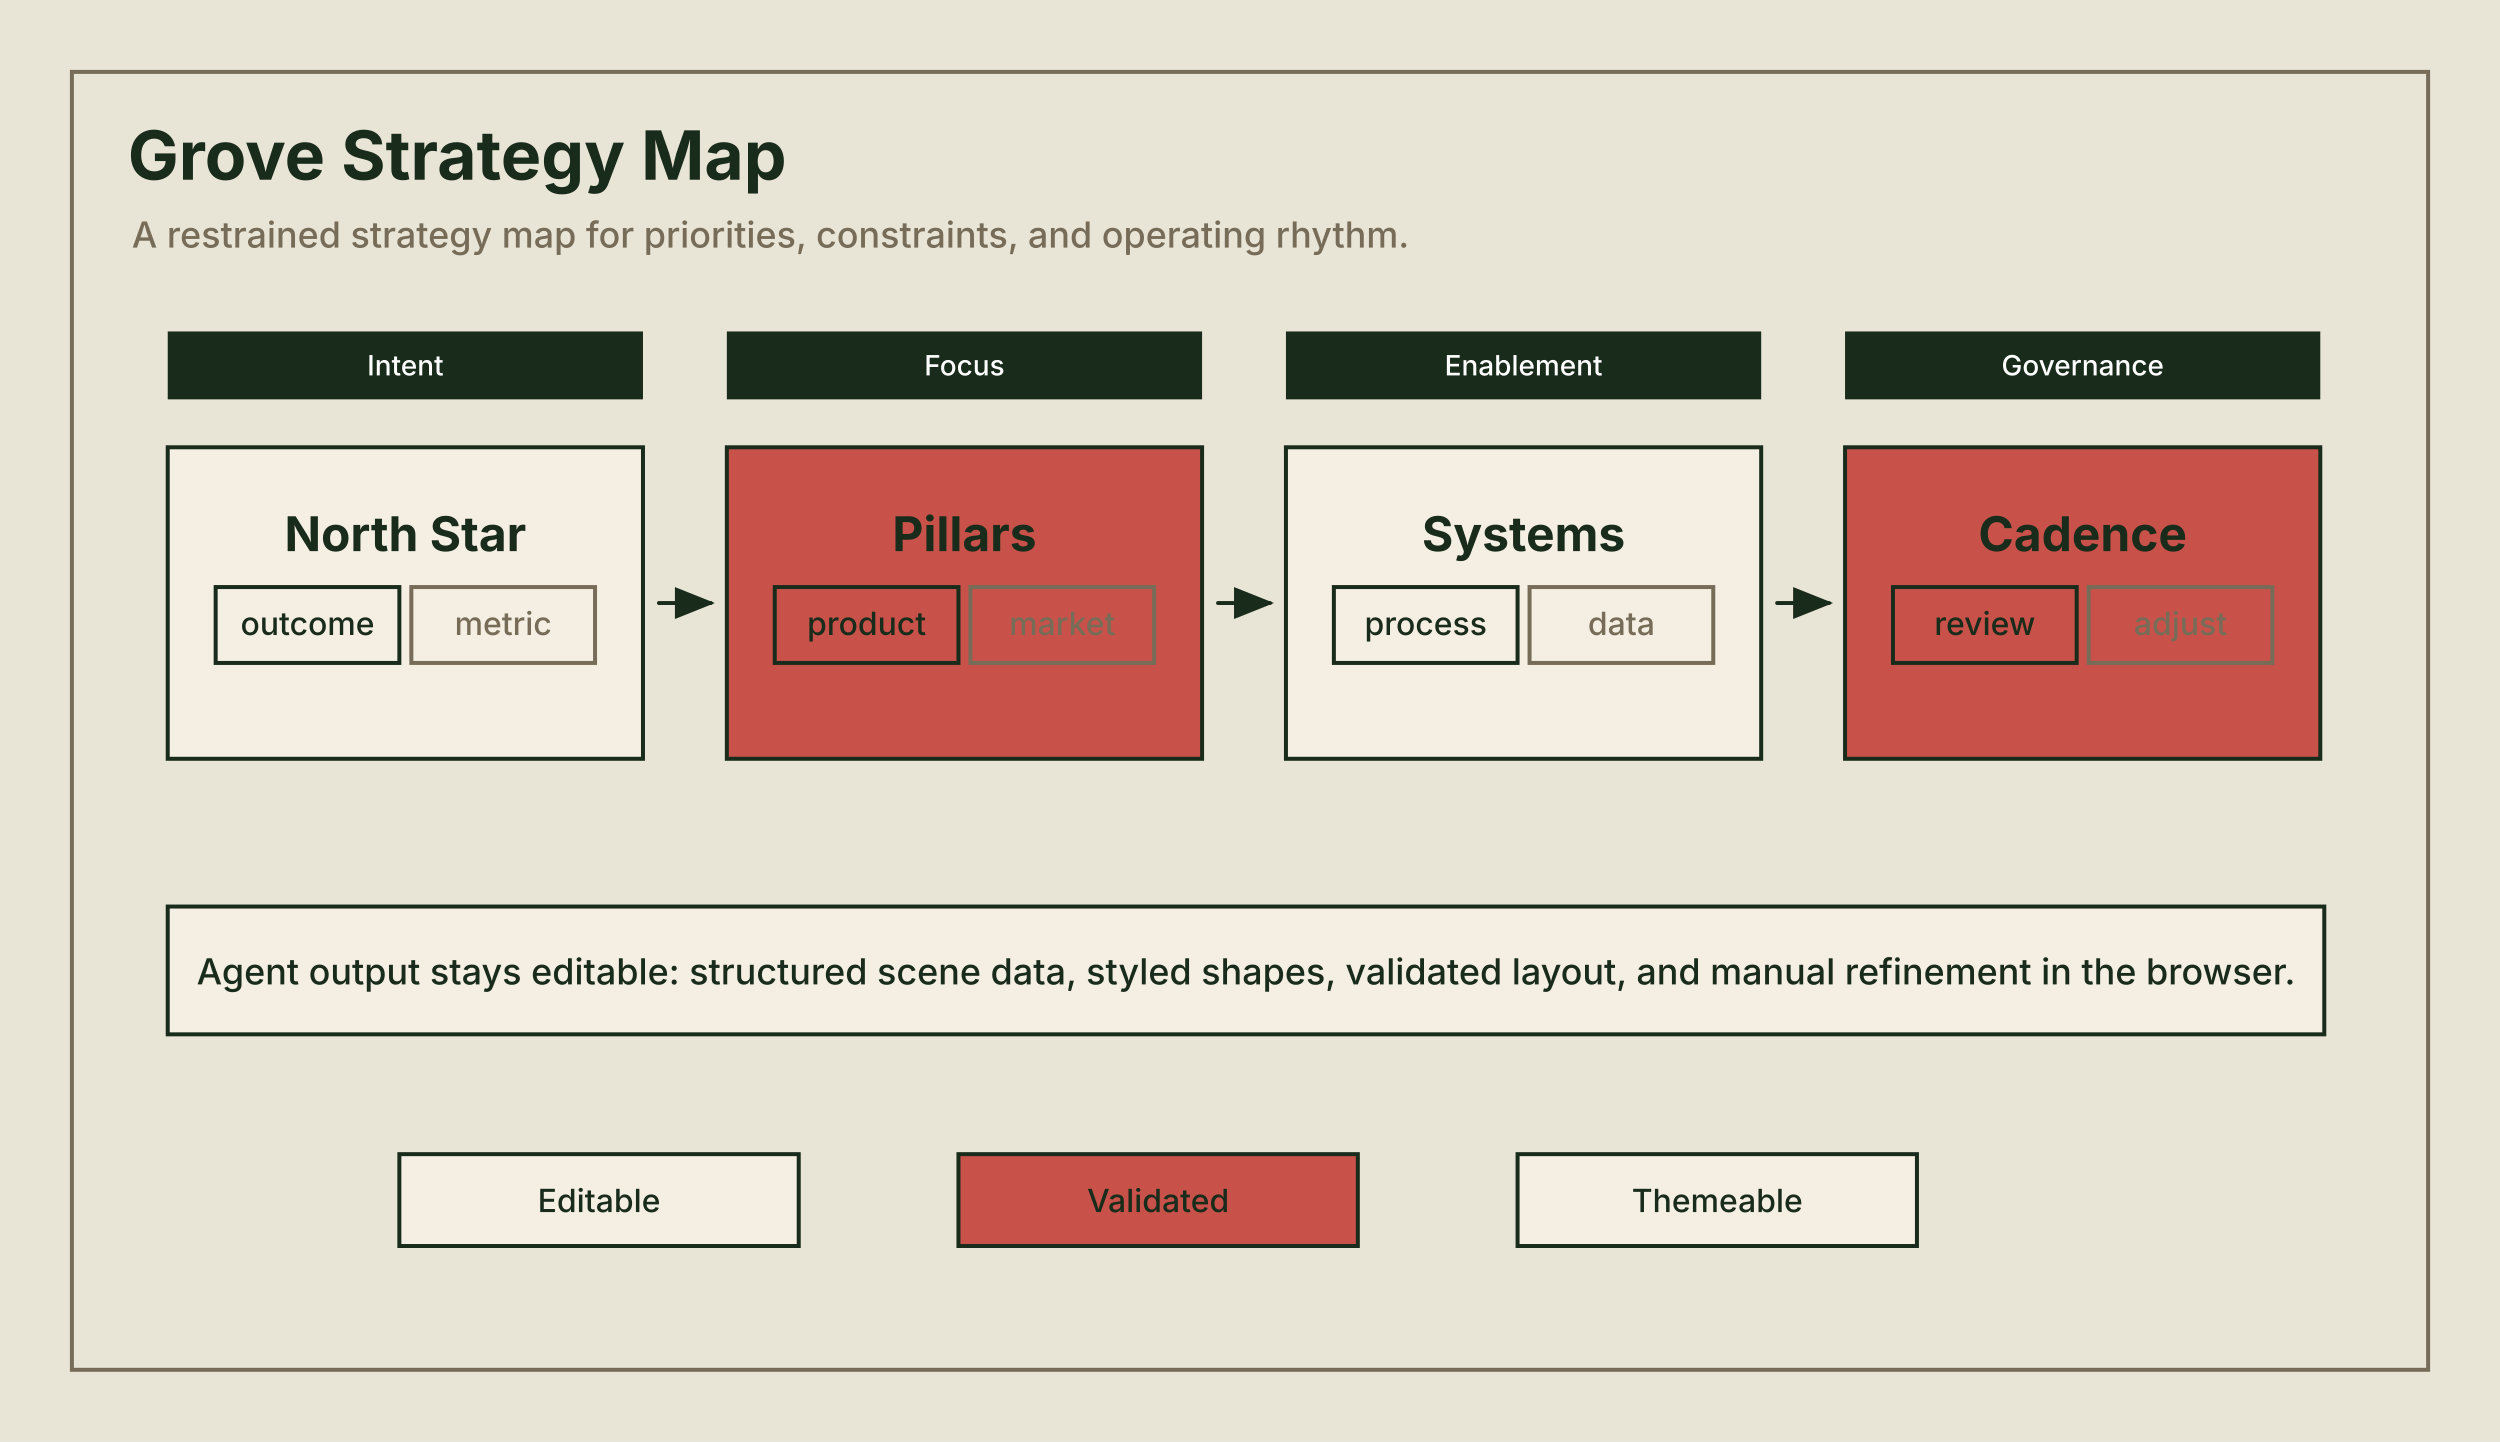
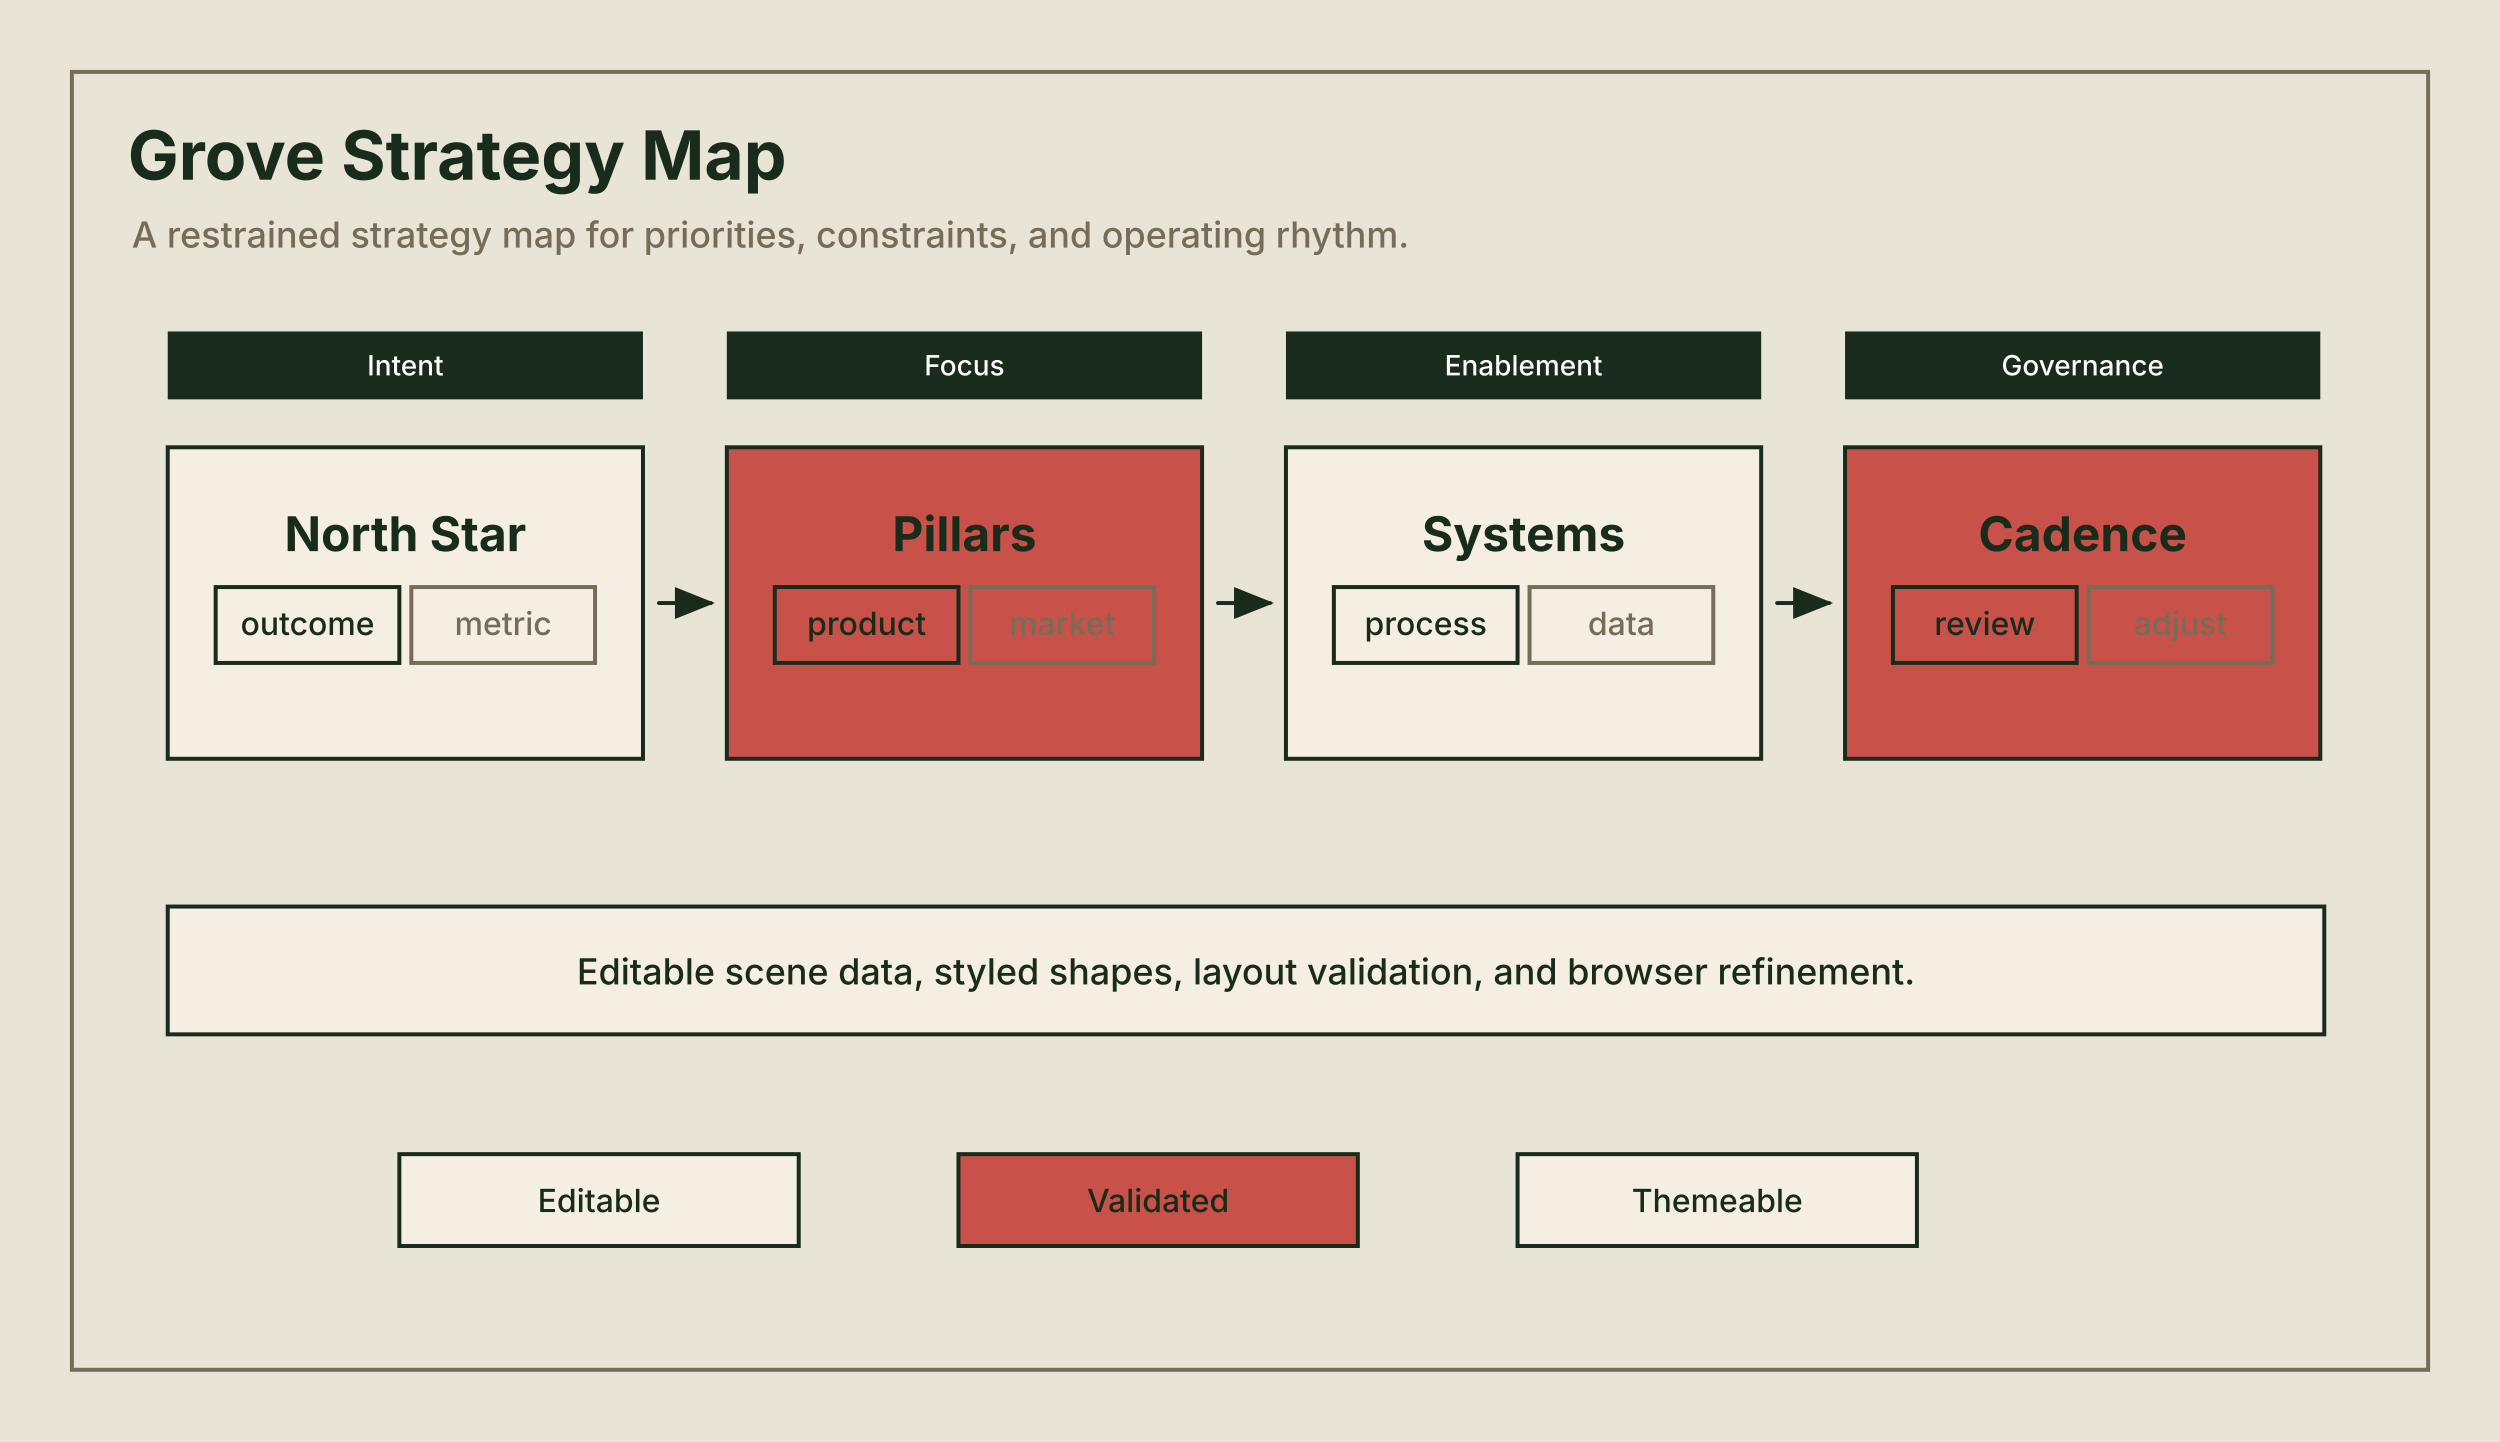
<svg xmlns="http://www.w3.org/2000/svg" viewBox="8 0 1252 722" role="img" aria-label="Grove Strategy Map preview">
  <defs>
    <marker id="arrowhead" markerWidth="10" markerHeight="8" refX="9" refY="4" orient="auto" markerUnits="strokeWidth">
      <path d="M0,0 L10,4 L0,8 Z" fill="context-stroke" />
    </marker>
  </defs>
  <rect x="8" y="0" width="1252" height="722" fill="#E8E4D6" />
  <text x="72" y="90" fill="#192B1B" font-family="Inter, Arial, sans-serif" font-size="34" font-weight="700" text-anchor="start">
    <tspan x="72" dy="0">Grove Strategy Map</tspan>
  </text>
  <text x="74" y="124" fill="#766C58" font-family="Inter, Arial, sans-serif" font-size="18" font-weight="500" text-anchor="start">
    <tspan x="74" dy="0">A restrained strategy map for priorities, constraints, and operating rhythm.</tspan>
  </text>
  <rect x="44" y="36" width="1180" height="650" rx="0" fill="none" stroke="#766C58" stroke-width="2" />
  <rect x="92" y="166" width="238" height="34" rx="0" fill="#192B1B" stroke="#192B1B" stroke-width="0" />
  <text x="211" y="188" fill="#FFFFFF" font-family="Inter, Arial, sans-serif" font-size="14" font-weight="500" text-anchor="middle">
    <tspan x="211" dy="0">Intent</tspan>
  </text>
  <rect x="92" y="224" width="238" height="156" rx="0" fill="#F4EFE2" stroke="#192B1B" stroke-width="2" />
  <text x="211" y="276" fill="#192B1B" font-family="Inter, Arial, sans-serif" font-size="24" font-weight="700" text-anchor="middle">
    <tspan x="211" dy="0">North Star</tspan>
  </text>
  <text x="162" y="318" fill="#192B1B" font-family="Inter, Arial, sans-serif" font-size="16" font-weight="500" text-anchor="middle">
    <tspan x="162" dy="0">outcome</tspan>
  </text>
  <text x="260" y="318" fill="#766C58" font-family="Inter, Arial, sans-serif" font-size="16" font-weight="500" text-anchor="middle">
    <tspan x="260" dy="0">metric</tspan>
  </text>
  <rect x="116" y="294" width="92" height="38" rx="0" fill="none" stroke="#192B1B" stroke-width="2" />
  <rect x="214" y="294" width="92" height="38" rx="0" fill="none" stroke="#766C58" stroke-width="2" />
  <path d="M 338 302 L 364 302" fill="none" stroke="#192B1B" stroke-width="2" stroke-linecap="round" stroke-linejoin="round" marker-end="url(#arrowhead)" />
  <rect x="372" y="166" width="238" height="34" rx="0" fill="#192B1B" stroke="#192B1B" stroke-width="0" />
  <text x="491" y="188" fill="#FFFFFF" font-family="Inter, Arial, sans-serif" font-size="14" font-weight="500" text-anchor="middle">
    <tspan x="491" dy="0">Focus</tspan>
  </text>
  <rect x="372" y="224" width="238" height="156" rx="0" fill="#C8524A" stroke="#192B1B" stroke-width="2" />
  <text x="491" y="276" fill="#192B1B" font-family="Inter, Arial, sans-serif" font-size="24" font-weight="700" text-anchor="middle">
    <tspan x="491" dy="0">Pillars</tspan>
  </text>
  <text x="442" y="318" fill="#192B1B" font-family="Inter, Arial, sans-serif" font-size="16" font-weight="500" text-anchor="middle">
    <tspan x="442" dy="0">product</tspan>
  </text>
  <text x="540" y="318" fill="#766C58" font-family="Inter, Arial, sans-serif" font-size="16" font-weight="500" text-anchor="middle">
    <tspan x="540" dy="0">market</tspan>
  </text>
  <rect x="396" y="294" width="92" height="38" rx="0" fill="none" stroke="#192B1B" stroke-width="2" />
  <rect x="494" y="294" width="92" height="38" rx="0" fill="none" stroke="#766C58" stroke-width="2" />
  <path d="M 618 302 L 644 302" fill="none" stroke="#192B1B" stroke-width="2" stroke-linecap="round" stroke-linejoin="round" marker-end="url(#arrowhead)" />
  <rect x="652" y="166" width="238" height="34" rx="0" fill="#192B1B" stroke="#192B1B" stroke-width="0" />
  <text x="771" y="188" fill="#FFFFFF" font-family="Inter, Arial, sans-serif" font-size="14" font-weight="500" text-anchor="middle">
    <tspan x="771" dy="0">Enablement</tspan>
  </text>
  <rect x="652" y="224" width="238" height="156" rx="0" fill="#F4EFE2" stroke="#192B1B" stroke-width="2" />
  <text x="771" y="276" fill="#192B1B" font-family="Inter, Arial, sans-serif" font-size="24" font-weight="700" text-anchor="middle">
    <tspan x="771" dy="0">Systems</tspan>
  </text>
  <text x="722" y="318" fill="#192B1B" font-family="Inter, Arial, sans-serif" font-size="16" font-weight="500" text-anchor="middle">
    <tspan x="722" dy="0">process</tspan>
  </text>
  <text x="820" y="318" fill="#766C58" font-family="Inter, Arial, sans-serif" font-size="16" font-weight="500" text-anchor="middle">
    <tspan x="820" dy="0">data</tspan>
  </text>
  <rect x="676" y="294" width="92" height="38" rx="0" fill="none" stroke="#192B1B" stroke-width="2" />
  <rect x="774" y="294" width="92" height="38" rx="0" fill="none" stroke="#766C58" stroke-width="2" />
  <path d="M 898 302 L 924 302" fill="none" stroke="#192B1B" stroke-width="2" stroke-linecap="round" stroke-linejoin="round" marker-end="url(#arrowhead)" />
  <rect x="932" y="166" width="238" height="34" rx="0" fill="#192B1B" stroke="#192B1B" stroke-width="0" />
  <text x="1051" y="188" fill="#FFFFFF" font-family="Inter, Arial, sans-serif" font-size="14" font-weight="500" text-anchor="middle">
    <tspan x="1051" dy="0">Governance</tspan>
  </text>
  <rect x="932" y="224" width="238" height="156" rx="0" fill="#C8524A" stroke="#192B1B" stroke-width="2" />
  <text x="1051" y="276" fill="#192B1B" font-family="Inter, Arial, sans-serif" font-size="24" font-weight="700" text-anchor="middle">
    <tspan x="1051" dy="0">Cadence</tspan>
  </text>
  <text x="1002" y="318" fill="#192B1B" font-family="Inter, Arial, sans-serif" font-size="16" font-weight="500" text-anchor="middle">
    <tspan x="1002" dy="0">review</tspan>
  </text>
  <text x="1100" y="318" fill="#766C58" font-family="Inter, Arial, sans-serif" font-size="16" font-weight="500" text-anchor="middle">
    <tspan x="1100" dy="0">adjust</tspan>
  </text>
  <rect x="956" y="294" width="92" height="38" rx="0" fill="none" stroke="#192B1B" stroke-width="2" />
  <rect x="1054" y="294" width="92" height="38" rx="0" fill="none" stroke="#766C58" stroke-width="2" />
  <rect x="92" y="454" width="1080" height="64" rx="0" fill="#F4EFE2" stroke="#192B1B" stroke-width="2" />
  <text x="632" y="493" fill="#192B1B" font-family="Inter, Arial, sans-serif" font-size="18" font-weight="500" text-anchor="middle">
-     <tspan x="632" dy="0">Agent output stays editable: structured scene data, styled shapes, validated layout, and manual refinement in the browser.</tspan>
+     <tspan x="632" dy="0">Editable scene data, styled shapes, layout validation, and browser refinement.</tspan>
  </text>
  <rect x="208" y="578" width="200" height="46" rx="0" fill="#F4EFE2" stroke="#192B1B" stroke-width="2" />
  <text x="308" y="607" fill="#192B1B" font-family="Inter, Arial, sans-serif" font-size="16" font-weight="500" text-anchor="middle">
    <tspan x="308" dy="0">Editable</tspan>
  </text>
  <rect x="488" y="578" width="200" height="46" rx="0" fill="#C8524A" stroke="#192B1B" stroke-width="2" />
  <text x="588" y="607" fill="#192B1B" font-family="Inter, Arial, sans-serif" font-size="16" font-weight="500" text-anchor="middle">
    <tspan x="588" dy="0">Validated</tspan>
  </text>
  <rect x="768" y="578" width="200" height="46" rx="0" fill="#F4EFE2" stroke="#192B1B" stroke-width="2" />
  <text x="868" y="607" fill="#192B1B" font-family="Inter, Arial, sans-serif" font-size="16" font-weight="500" text-anchor="middle">
    <tspan x="868" dy="0">Themeable</tspan>
  </text>
</svg>
